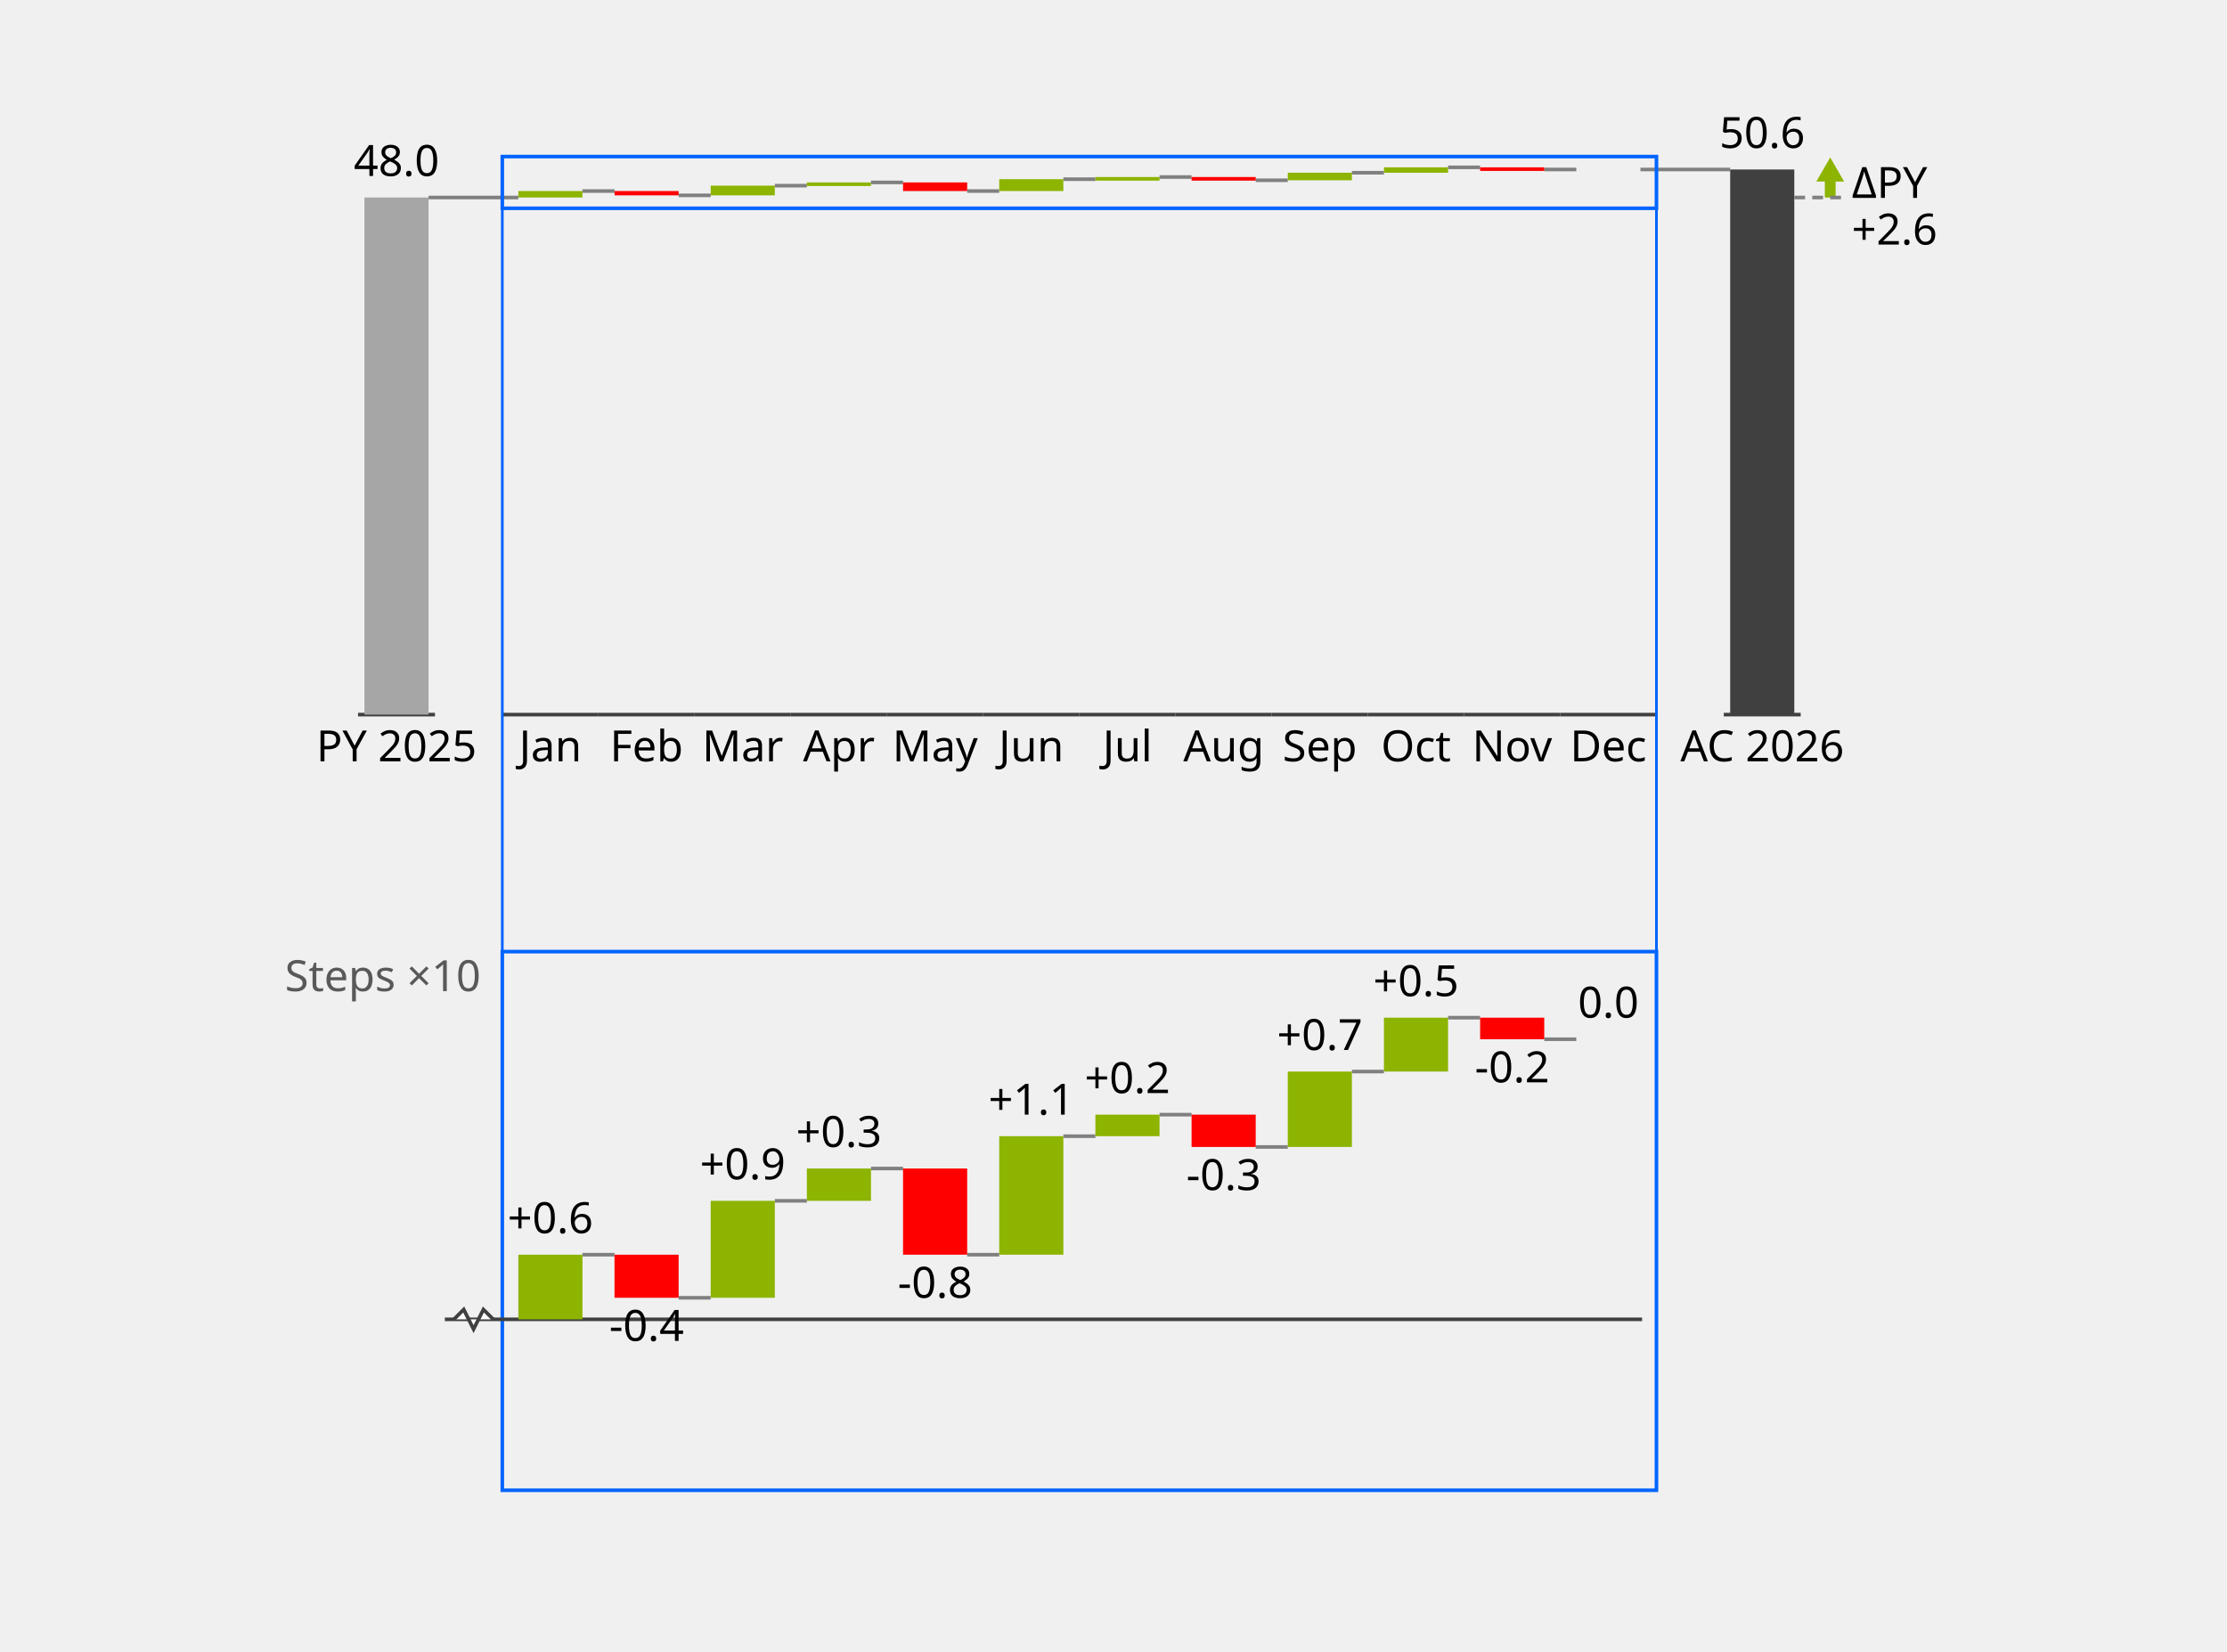
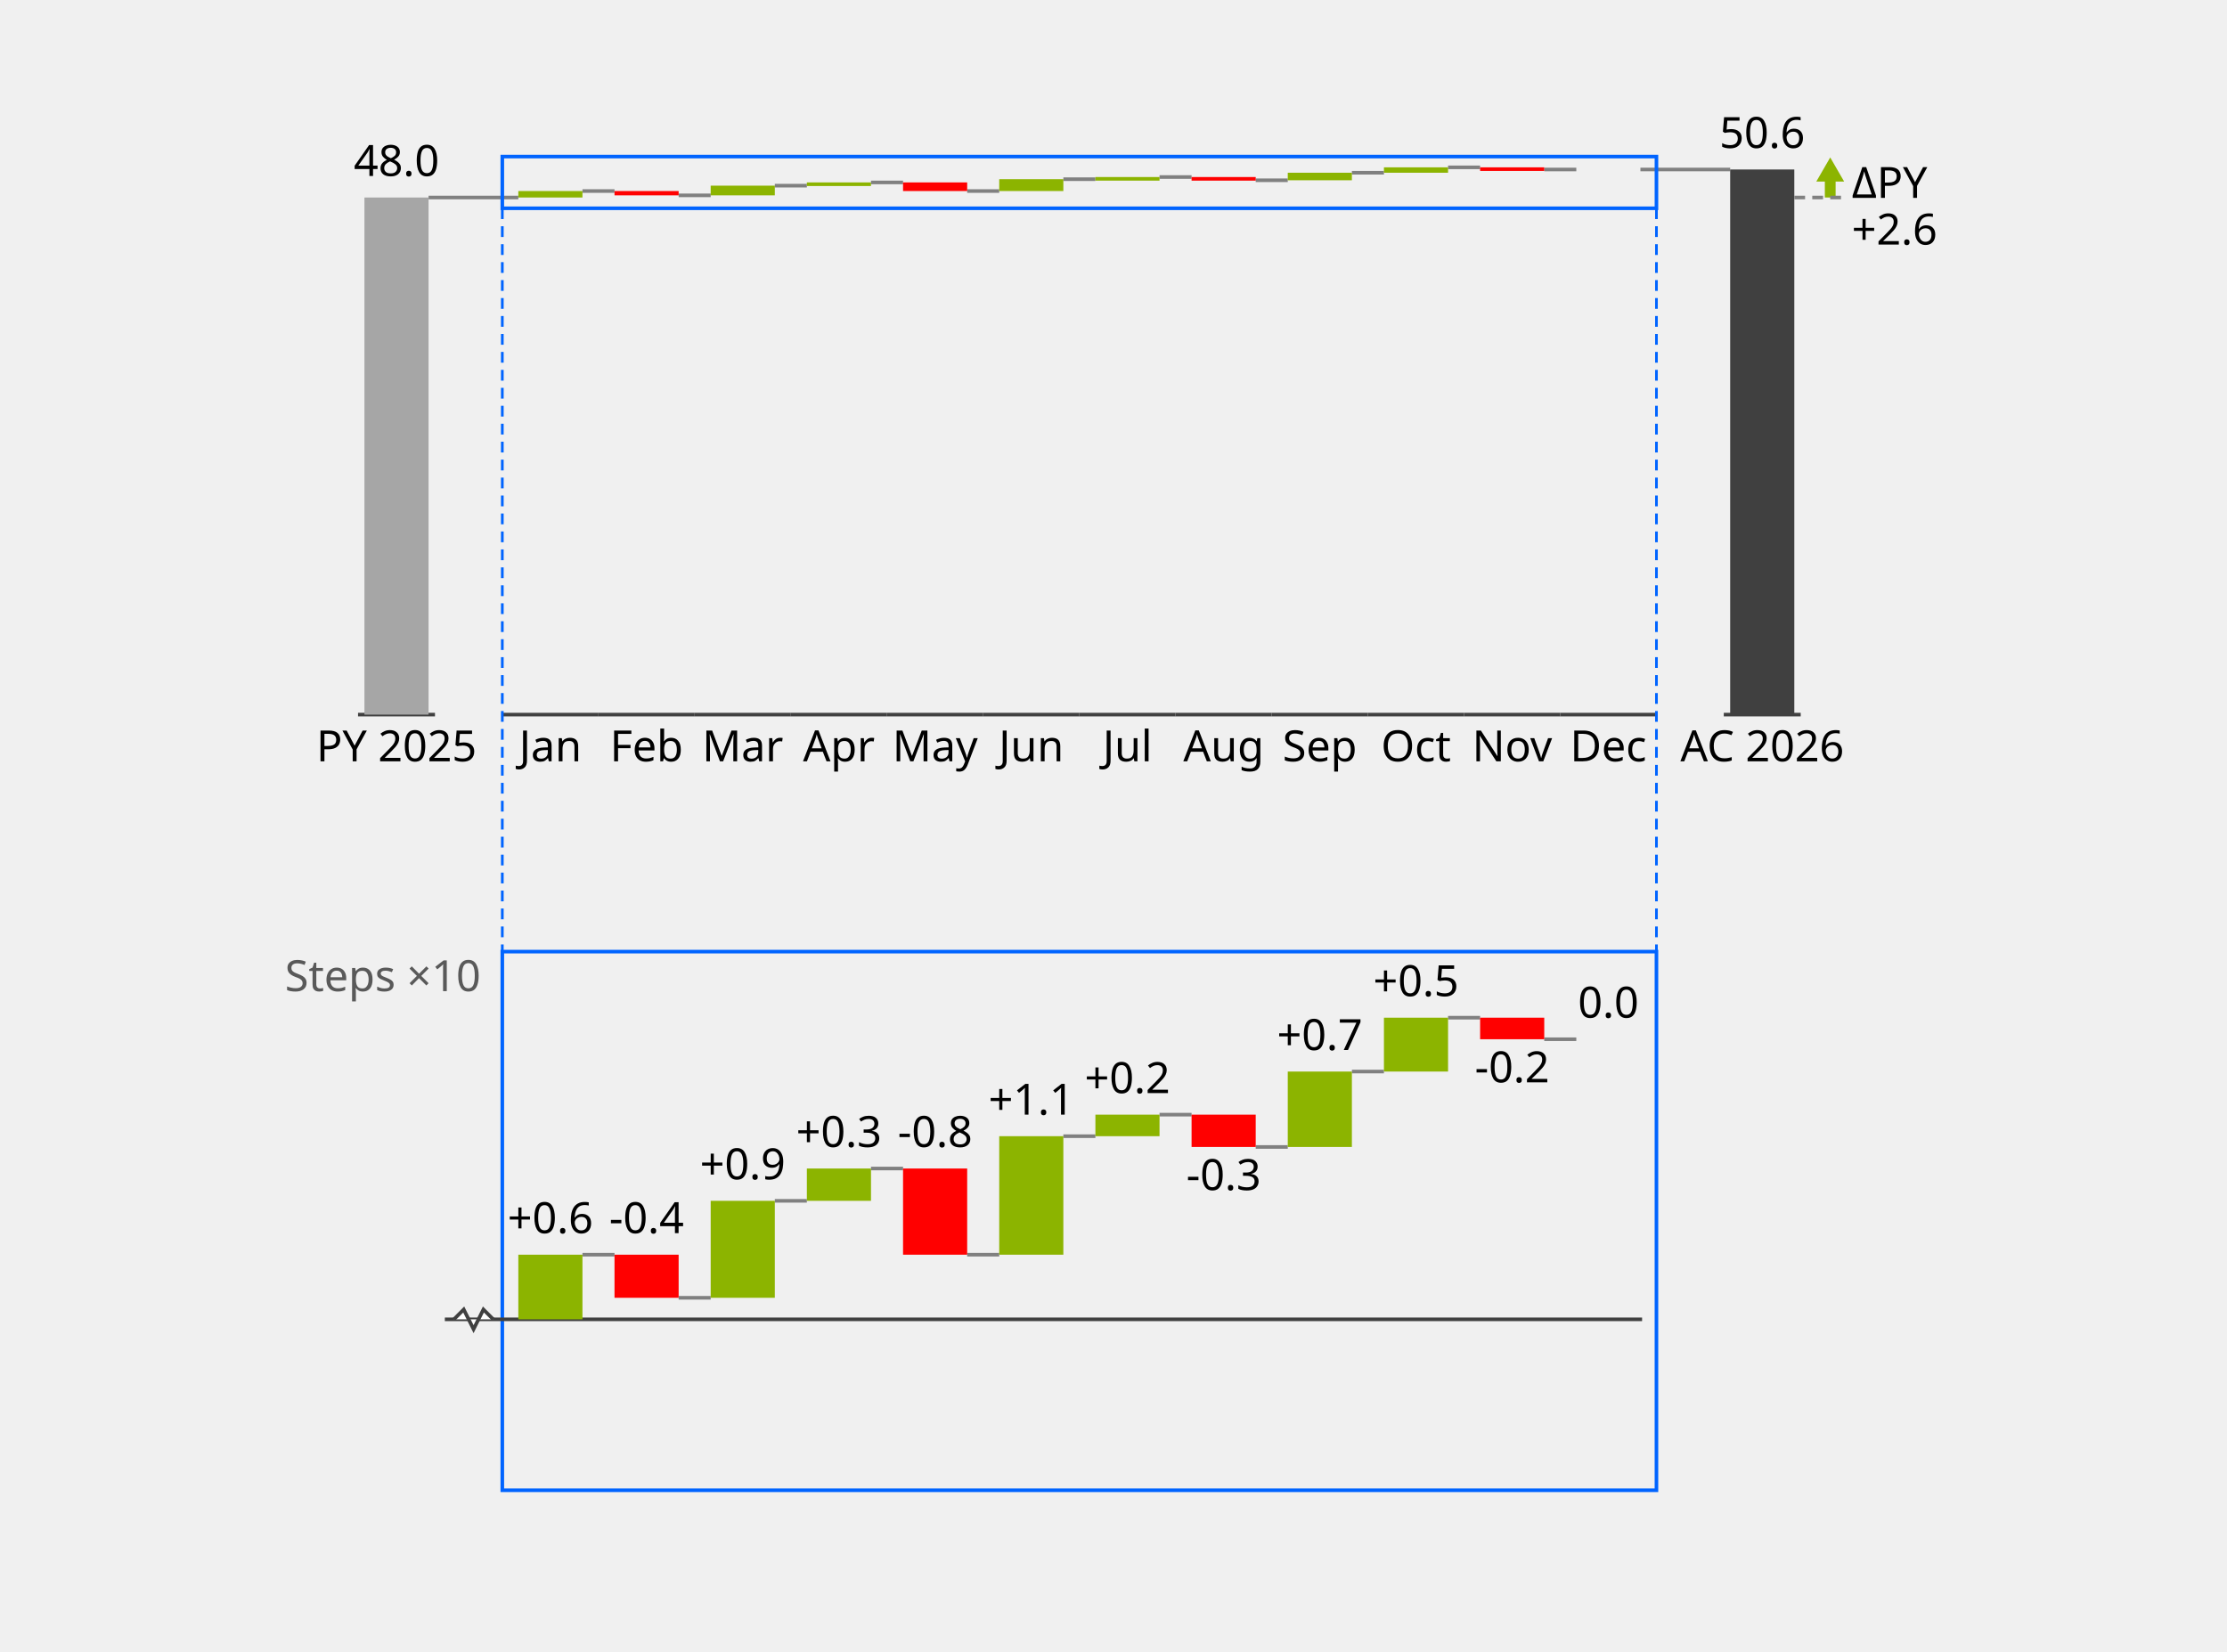
<svg xmlns="http://www.w3.org/2000/svg" version="1.1" class="marks" width="620" height="460" viewBox="0 0 620 460">
  <g fill="none" stroke-miterlimit="4" transform="translate(97,11)">
    <g class="mark-group role-frame root" role="graphics-object" aria-roledescription="group mark container">
      <g transform="translate(0,0)">
        <path class="background" aria-hidden="true" d="M0,0h407v404h-407Z" />
        <g>
          <g class="mark-symbol role-mark layer_0_marks" role="graphics-symbol" aria-roledescription="symbol mark container">
            <path transform="translate(0,0)" d="M2.739,0A2.739,2.739,0,1,1,-2.739,0A2.739,2.739,0,1,1,2.739,0" stroke="#4c78a8" stroke-width="2" opacity="0" />
            <path transform="translate(0,0)" d="M2.739,0A2.739,2.739,0,1,1,-2.739,0A2.739,2.739,0,1,1,2.739,0" stroke="#4c78a8" stroke-width="2" opacity="0" />
            <path transform="translate(0,0)" d="M2.739,0A2.739,2.739,0,1,1,-2.739,0A2.739,2.739,0,1,1,2.739,0" stroke="#4c78a8" stroke-width="2" opacity="0" />
            <path transform="translate(0,0)" d="M2.739,0A2.739,2.739,0,1,1,-2.739,0A2.739,2.739,0,1,1,2.739,0" stroke="#4c78a8" stroke-width="2" opacity="0" />
            <path transform="translate(0,0)" d="M2.739,0A2.739,2.739,0,1,1,-2.739,0A2.739,2.739,0,1,1,2.739,0" stroke="#4c78a8" stroke-width="2" opacity="0" />
            <path transform="translate(0,0)" d="M2.739,0A2.739,2.739,0,1,1,-2.739,0A2.739,2.739,0,1,1,2.739,0" stroke="#4c78a8" stroke-width="2" opacity="0" />
            <path transform="translate(0,0)" d="M2.739,0A2.739,2.739,0,1,1,-2.739,0A2.739,2.739,0,1,1,2.739,0" stroke="#4c78a8" stroke-width="2" opacity="0" />
            <path transform="translate(0,0)" d="M2.739,0A2.739,2.739,0,1,1,-2.739,0A2.739,2.739,0,1,1,2.739,0" stroke="#4c78a8" stroke-width="2" opacity="0" />
            <path transform="translate(0,0)" d="M2.739,0A2.739,2.739,0,1,1,-2.739,0A2.739,2.739,0,1,1,2.739,0" stroke="#4c78a8" stroke-width="2" opacity="0" />
            <path transform="translate(0,0)" d="M2.739,0A2.739,2.739,0,1,1,-2.739,0A2.739,2.739,0,1,1,2.739,0" stroke="#4c78a8" stroke-width="2" opacity="0" />
            <path transform="translate(0,0)" d="M2.739,0A2.739,2.739,0,1,1,-2.739,0A2.739,2.739,0,1,1,2.739,0" stroke="#4c78a8" stroke-width="2" opacity="0" />
            <path transform="translate(0,0)" d="M2.739,0A2.739,2.739,0,1,1,-2.739,0A2.739,2.739,0,1,1,2.739,0" stroke="#4c78a8" stroke-width="2" opacity="0" />
            <path transform="translate(0,0)" d="M2.739,0A2.739,2.739,0,1,1,-2.739,0A2.739,2.739,0,1,1,2.739,0" stroke="#4c78a8" stroke-width="2" opacity="0" />
            <path transform="translate(0,0)" d="M2.739,0A2.739,2.739,0,1,1,-2.739,0A2.739,2.739,0,1,1,2.739,0" stroke="#4c78a8" stroke-width="2" opacity="0" />
          </g>
          <g class="mark-symbol role-mark layer_1_marks" role="graphics-symbol" aria-roledescription="symbol mark container">
            <path transform="translate(0,404)" d="M2.739,0A2.739,2.739,0,1,1,-2.739,0A2.739,2.739,0,1,1,2.739,0" stroke="#4c78a8" stroke-width="2" opacity="0" />
            <path transform="translate(0,404)" d="M2.739,0A2.739,2.739,0,1,1,-2.739,0A2.739,2.739,0,1,1,2.739,0" stroke="#4c78a8" stroke-width="2" opacity="0" />
            <path transform="translate(0,404)" d="M2.739,0A2.739,2.739,0,1,1,-2.739,0A2.739,2.739,0,1,1,2.739,0" stroke="#4c78a8" stroke-width="2" opacity="0" />
            <path transform="translate(0,404)" d="M2.739,0A2.739,2.739,0,1,1,-2.739,0A2.739,2.739,0,1,1,2.739,0" stroke="#4c78a8" stroke-width="2" opacity="0" />
            <path transform="translate(0,404)" d="M2.739,0A2.739,2.739,0,1,1,-2.739,0A2.739,2.739,0,1,1,2.739,0" stroke="#4c78a8" stroke-width="2" opacity="0" />
            <path transform="translate(0,404)" d="M2.739,0A2.739,2.739,0,1,1,-2.739,0A2.739,2.739,0,1,1,2.739,0" stroke="#4c78a8" stroke-width="2" opacity="0" />
            <path transform="translate(0,404)" d="M2.739,0A2.739,2.739,0,1,1,-2.739,0A2.739,2.739,0,1,1,2.739,0" stroke="#4c78a8" stroke-width="2" opacity="0" />
            <path transform="translate(0,404)" d="M2.739,0A2.739,2.739,0,1,1,-2.739,0A2.739,2.739,0,1,1,2.739,0" stroke="#4c78a8" stroke-width="2" opacity="0" />
            <path transform="translate(0,404)" d="M2.739,0A2.739,2.739,0,1,1,-2.739,0A2.739,2.739,0,1,1,2.739,0" stroke="#4c78a8" stroke-width="2" opacity="0" />
            <path transform="translate(0,404)" d="M2.739,0A2.739,2.739,0,1,1,-2.739,0A2.739,2.739,0,1,1,2.739,0" stroke="#4c78a8" stroke-width="2" opacity="0" />
            <path transform="translate(0,404)" d="M2.739,0A2.739,2.739,0,1,1,-2.739,0A2.739,2.739,0,1,1,2.739,0" stroke="#4c78a8" stroke-width="2" opacity="0" />
            <path transform="translate(0,404)" d="M2.739,0A2.739,2.739,0,1,1,-2.739,0A2.739,2.739,0,1,1,2.739,0" stroke="#4c78a8" stroke-width="2" opacity="0" />
            <path transform="translate(0,404)" d="M2.739,0A2.739,2.739,0,1,1,-2.739,0A2.739,2.739,0,1,1,2.739,0" stroke="#4c78a8" stroke-width="2" opacity="0" />
            <path transform="translate(0,404)" d="M2.739,0A2.739,2.739,0,1,1,-2.739,0A2.739,2.739,0,1,1,2.739,0" stroke="#4c78a8" stroke-width="2" opacity="0" />
          </g>
          <g class="mark-rule role-mark layer_2_marks" role="graphics-symbol" aria-roledescription="rule mark container">
            <line transform="translate(2.677632,188)" x2="21.421" y2="0" stroke="#404040" stroke-width="1" />
            <line transform="translate(42.84211,188)" x2="26.776" y2="0" stroke="#404040" stroke-width="1" />
            <line transform="translate(69.61842,188)" x2="26.776" y2="0" stroke="#404040" stroke-width="1" />
            <line transform="translate(96.39474,188)" x2="26.776" y2="0" stroke="#404040" stroke-width="1" />
            <line transform="translate(123.1711,188)" x2="26.776" y2="0" stroke="#404040" stroke-width="1" />
            <line transform="translate(149.9474,188)" x2="26.776" y2="0" stroke="#404040" stroke-width="1" />
            <line transform="translate(176.7237,188)" x2="26.776" y2="0" stroke="#404040" stroke-width="1" />
            <line transform="translate(203.5,188)" x2="26.776" y2="0" stroke="#404040" stroke-width="1" />
            <line transform="translate(230.2763,188)" x2="26.776" y2="0" stroke="#404040" stroke-width="1" />
            <line transform="translate(257.0526,188)" x2="26.776" y2="0" stroke="#404040" stroke-width="1" />
            <line transform="translate(283.8289,188)" x2="26.776" y2="0" stroke="#404040" stroke-width="1" />
            <line transform="translate(310.6053,188)" x2="26.776" y2="0" stroke="#404040" stroke-width="1" />
            <line transform="translate(337.3816,188)" x2="26.776" y2="0" stroke="#404040" stroke-width="1" />
            <line transform="translate(382.9013,188)" x2="21.421" y2="0" stroke="#404040" stroke-width="1" />
          </g>
          <g class="mark-rule role-mark layer_3_marks" role="graphics-symbol" aria-roledescription="rule mark container">
            <line transform="translate(22.31404,44)" x2="24.99" y2="0" stroke="#808080" stroke-width="1" />
            <line transform="translate(65.15615,42.2)" x2="8.925" y2="0" stroke="#808080" stroke-width="1" />
            <line transform="translate(91.93246,43.4)" x2="8.925" y2="0" stroke="#808080" stroke-width="1" />
            <line transform="translate(118.7088,40.7)" x2="8.925" y2="0" stroke="#808080" stroke-width="1" />
            <line transform="translate(145.4851,39.8)" x2="8.925" y2="0" stroke="#808080" stroke-width="1" />
            <line transform="translate(172.2614,42.2)" x2="8.925" y2="0" stroke="#808080" stroke-width="1" />
            <line transform="translate(199.0377,38.9)" x2="8.925" y2="0" stroke="#808080" stroke-width="1" />
            <line transform="translate(225.814,38.3)" x2="8.925" y2="0" stroke="#808080" stroke-width="1" />
            <line transform="translate(252.5904,39.2)" x2="8.925" y2="0" stroke="#808080" stroke-width="1" />
            <line transform="translate(279.3667,37.1)" x2="8.925" y2="0" stroke="#808080" stroke-width="1" />
            <line transform="translate(306.143,35.6)" x2="8.925" y2="0" stroke="#808080" stroke-width="1" />
            <line transform="translate(332.9193,36.2)" x2="8.925" y2="0" stroke="#808080" stroke-width="1" />
            <line transform="translate(359.6956,36.1988)" x2="24.99" y2="0" stroke="#808080" stroke-width="1" />
          </g>
          <g class="mark-rect role-mark layer_4_marks" role="graphics-object" aria-roledescription="rect mark container">
            <path aria-label="Category: PY 2025; value: 48.0" role="graphics-symbol" aria-roledescription="rect mark" d="M4.462,44h17.852v144h-17.852Z" fill="#A6A6A6" stroke-width="1" />
            <path aria-label="Category: Jan; value: +0.6" role="graphics-symbol" aria-roledescription="rect mark" d="M47.304,42.2h17.852v1.8h-17.852Z" fill="#8CB400" stroke-width="1" />
            <path aria-label="Category: Feb; value: -0.4" role="graphics-symbol" aria-roledescription="rect mark" d="M74.081,42.2h17.852v1.2h-17.852Z" fill="#FF0000" stroke-width="1" />
            <path aria-label="Category: Mar; value: +0.9" role="graphics-symbol" aria-roledescription="rect mark" d="M100.857,40.7h17.852v2.7h-17.852Z" fill="#8CB400" stroke-width="1" />
            <path aria-label="Category: Apr; value: +0.3" role="graphics-symbol" aria-roledescription="rect mark" d="M127.633,39.8h17.852v1h-17.852Z" fill="#8CB400" stroke-width="1" />
            <path aria-label="Category: May; value: -0.8" role="graphics-symbol" aria-roledescription="rect mark" d="M154.41,39.8h17.852v2.4h-17.852Z" fill="#FF0000" stroke-width="1" />
            <path aria-label="Category: Jun; value: +1.1" role="graphics-symbol" aria-roledescription="rect mark" d="M181.186,38.9h17.852v3.3h-17.852Z" fill="#8CB400" stroke-width="1" />
            <path aria-label="Category: Jul; value: +0.2" role="graphics-symbol" aria-roledescription="rect mark" d="M207.962,38.3h17.852v1h-17.852Z" fill="#8CB400" stroke-width="1" />
            <path aria-label="Category: Aug; value: -0.3" role="graphics-symbol" aria-roledescription="rect mark" d="M234.739,38.3h17.852v1h-17.852Z" fill="#FF0000" stroke-width="1" />
            <path aria-label="Category: Sep; value: +0.7" role="graphics-symbol" aria-roledescription="rect mark" d="M261.515,37.1h17.852v2.1h-17.852Z" fill="#8CB400" stroke-width="1" />
            <path aria-label="Category: Oct; value: +0.5" role="graphics-symbol" aria-roledescription="rect mark" d="M288.291,35.6h17.852v1.5h-17.852Z" fill="#8CB400" stroke-width="1" />
            <path aria-label="Category: Nov; value: -0.2" role="graphics-symbol" aria-roledescription="rect mark" d="M315.068,35.6h17.852v1h-17.852Z" fill="#FF0000" stroke-width="1" />
            <path aria-label="Category: Dec; value: 0.0" role="graphics-symbol" aria-roledescription="rect mark" d="M341.844,36.199h17.852v0.001h-17.852Z" stroke-width="1" />
            <path aria-label="Category: AC 2026; value: 50.6" role="graphics-symbol" aria-roledescription="rect mark" d="M384.686,36.199h17.852v151.801h-17.852Z" fill="#404040" stroke-width="1" />
          </g>
          <g class="mark-text role-mark layer_5_marks" role="graphics-object" aria-roledescription="text mark container">
            <text text-anchor="middle" transform="translate(13.38816,38)" font-family="Segoe UI" font-size="12px" fill="#000000">48.0</text>
            <text text-anchor="middle" transform="translate(393.6118,30.1988)" font-family="Segoe UI" font-size="12px" fill="#000000">50.6</text>
          </g>
          <g class="mark-text role-mark layer_6_marks" role="graphics-object" aria-roledescription="text mark container">
            <text aria-label="Category: PY 2025" role="graphics-symbol" aria-roledescription="text mark" text-anchor="middle" transform="translate(13.38816,201)" font-family="Segoe UI" font-size="12px" fill="#000000">PY 2025</text>
            <text aria-label="Category: Jan" role="graphics-symbol" aria-roledescription="text mark" text-anchor="middle" transform="translate(56.23026,201)" font-family="Segoe UI" font-size="12px" fill="#000000">Jan</text>
            <text aria-label="Category: Feb" role="graphics-symbol" aria-roledescription="text mark" text-anchor="middle" transform="translate(83.00658,201)" font-family="Segoe UI" font-size="12px" fill="#000000">Feb</text>
            <text aria-label="Category: Mar" role="graphics-symbol" aria-roledescription="text mark" text-anchor="middle" transform="translate(109.7829,201)" font-family="Segoe UI" font-size="12px" fill="#000000">Mar</text>
            <text aria-label="Category: Apr" role="graphics-symbol" aria-roledescription="text mark" text-anchor="middle" transform="translate(136.5592,201)" font-family="Segoe UI" font-size="12px" fill="#000000">Apr</text>
            <text aria-label="Category: May" role="graphics-symbol" aria-roledescription="text mark" text-anchor="middle" transform="translate(163.3355,201)" font-family="Segoe UI" font-size="12px" fill="#000000">May</text>
            <text aria-label="Category: Jun" role="graphics-symbol" aria-roledescription="text mark" text-anchor="middle" transform="translate(190.1118,201)" font-family="Segoe UI" font-size="12px" fill="#000000">Jun</text>
            <text aria-label="Category: Jul" role="graphics-symbol" aria-roledescription="text mark" text-anchor="middle" transform="translate(216.8882,201)" font-family="Segoe UI" font-size="12px" fill="#000000">Jul</text>
            <text aria-label="Category: Aug" role="graphics-symbol" aria-roledescription="text mark" text-anchor="middle" transform="translate(243.6645,201)" font-family="Segoe UI" font-size="12px" fill="#000000">Aug</text>
            <text aria-label="Category: Sep" role="graphics-symbol" aria-roledescription="text mark" text-anchor="middle" transform="translate(270.4408,201)" font-family="Segoe UI" font-size="12px" fill="#000000">Sep</text>
            <text aria-label="Category: Oct" role="graphics-symbol" aria-roledescription="text mark" text-anchor="middle" transform="translate(297.2171,201)" font-family="Segoe UI" font-size="12px" fill="#000000">Oct</text>
            <text aria-label="Category: Nov" role="graphics-symbol" aria-roledescription="text mark" text-anchor="middle" transform="translate(323.9934,201)" font-family="Segoe UI" font-size="12px" fill="#000000">Nov</text>
            <text aria-label="Category: Dec" role="graphics-symbol" aria-roledescription="text mark" text-anchor="middle" transform="translate(350.7697,201)" font-family="Segoe UI" font-size="12px" fill="#000000">Dec</text>
            <text aria-label="Category: AC 2026" role="graphics-symbol" aria-roledescription="text mark" text-anchor="middle" transform="translate(393.6118,201)" font-family="Segoe UI" font-size="12px" fill="#000000">AC 2026</text>
          </g>
          <g class="mark-text role-mark layer_7_marks" role="graphics-object" aria-roledescription="text mark container" />
          <g class="mark-rule role-mark layer_8_marks" role="graphics-symbol" aria-roledescription="rule mark container">
            <line transform="translate(412.5377,44)" x2="0" y2="-7.801" stroke="#8CB400" stroke-width="3" />
          </g>
          <g class="mark-rule role-mark layer_9_marks" role="graphics-symbol" aria-roledescription="rule mark container">
            <line transform="translate(402.5377,44)" x2="14" y2="0" stroke="#808080" stroke-width="1" stroke-dasharray="3,2" />
          </g>
          <g class="mark-symbol role-mark layer_10_marks" role="graphics-symbol" aria-roledescription="symbol mark container">
            <path transform="translate(412.5377,36.1988)" d="M0,-3.354L-3.873,3.354L3.873,3.354Z" fill="#8CB400" stroke-width="0" opacity="1" />
          </g>
          <g class="mark-text role-mark layer_11_marks" role="graphics-object" aria-roledescription="text mark container">
            <text text-anchor="start" transform="translate(418.5377,44.0994)" font-family="Segoe UI" font-size="12px" fill="#000000">
              <tspan>ΔPY</tspan>
              <tspan x="0" dy="13">+2.6</tspan>
            </text>
          </g>
          <g class="mark-rect role-mark layer_12_marks" role="graphics-symbol" aria-roledescription="rect mark container">
            <path d="M42.842,32.6h321.316v14.4h-321.316Z" stroke="#0064FF" stroke-width="1" />
          </g>
          <g class="mark-rule role-mark layer_13_marks" role="graphics-symbol" aria-roledescription="rule mark container">
-             <line transform="translate(42.84211,47)" x2="0" y2="207" stroke="#0064FF" stroke-width="0.75" />
-             <line transform="translate(364.1579,47)" x2="0" y2="207" stroke="#0064FF" stroke-width="0.75" />
+             <line transform="translate(42.84211,47)" x2="0" y2="207" stroke="#0064FF" stroke-width="0.75" stroke-dasharray="3,2" />
+             <line transform="translate(364.1579,47)" x2="0" y2="207" stroke="#0064FF" stroke-width="0.75" stroke-dasharray="3,2" />
          </g>
          <g class="mark-rect role-mark layer_14_marks" role="graphics-symbol" aria-roledescription="rect mark container">
            <path d="M42.842,254h321.316v150h-321.316Z" stroke="#0064FF" stroke-width="1" />
          </g>
          <g class="mark-text role-mark layer_15_marks" role="graphics-object" aria-roledescription="text mark container">
            <text text-anchor="end" transform="translate(36.84211,265)" font-family="Segoe UI" font-size="12px" fill="#595959">Steps ×10</text>
          </g>
          <g class="mark-rule role-mark layer_16_marks" role="graphics-symbol" aria-roledescription="rule mark container">
            <line transform="translate(26.84211,356.4)" x2="333.316" y2="0" stroke="#404040" stroke-width="1" />
          </g>
          <g class="mark-symbol role-mark layer_17_marks" role="graphics-symbol" aria-roledescription="symbol mark container">
            <path transform="translate(34.84211,356.4)" d="M-5.477,0L-2.739,-2.739L0,2.739L2.739,-2.739L5.477,0" fill="#FFFFFF" stroke="#404040" stroke-width="1" opacity="1" />
          </g>
          <g class="mark-rule role-mark layer_18_marks" role="graphics-symbol" aria-roledescription="rule mark container">
            <line transform="translate(65.15615,338.4)" x2="8.925" y2="0" stroke="#808080" stroke-width="1" />
            <line transform="translate(91.93246,350.4)" x2="8.925" y2="0" stroke="#808080" stroke-width="1" />
            <line transform="translate(118.7088,323.4)" x2="8.925" y2="0" stroke="#808080" stroke-width="1" />
            <line transform="translate(145.4851,314.4)" x2="8.925" y2="0" stroke="#808080" stroke-width="1" />
            <line transform="translate(172.2614,338.4)" x2="8.925" y2="0" stroke="#808080" stroke-width="1" />
            <line transform="translate(199.0377,305.4)" x2="8.925" y2="0" stroke="#808080" stroke-width="1" />
            <line transform="translate(225.814,299.4)" x2="8.925" y2="0" stroke="#808080" stroke-width="1" />
            <line transform="translate(252.5904,308.4)" x2="8.925" y2="0" stroke="#808080" stroke-width="1" />
            <line transform="translate(279.3667,287.4)" x2="8.925" y2="0" stroke="#808080" stroke-width="1" />
            <line transform="translate(306.143,272.4)" x2="8.925" y2="0" stroke="#808080" stroke-width="1" />
            <line transform="translate(332.9193,278.4)" x2="8.925" y2="0" stroke="#808080" stroke-width="1" />
          </g>
          <g class="mark-rect role-mark layer_19_marks" role="graphics-symbol" aria-roledescription="rect mark container">
            <path d="M47.304,338.4h17.852v18h-17.852Z" fill="#8CB400" stroke-width="1" />
            <path d="M74.081,338.4h17.852v12h-17.852Z" fill="#FF0000" stroke-width="1" />
            <path d="M100.857,323.4h17.852v27h-17.852Z" fill="#8CB400" stroke-width="1" />
            <path d="M127.633,314.4h17.852v9h-17.852Z" fill="#8CB400" stroke-width="1" />
            <path d="M154.41,314.4h17.852v24h-17.852Z" fill="#FF0000" stroke-width="1" />
            <path d="M181.186,305.4h17.852v33h-17.852Z" fill="#8CB400" stroke-width="1" />
            <path d="M207.962,299.4h17.852v6h-17.852Z" fill="#8CB400" stroke-width="1" />
            <path d="M234.739,299.4h17.852v9h-17.852Z" fill="#FF0000" stroke-width="1" />
            <path d="M261.515,287.4h17.852v21h-17.852Z" fill="#8CB400" stroke-width="1" />
            <path d="M288.291,272.4h17.852v15h-17.852Z" fill="#8CB400" stroke-width="1" />
            <path d="M315.068,272.4h17.852v6h-17.852Z" fill="#FF0000" stroke-width="1" />
            <path d="M341.844,278.388h17.852v0.012h-17.852Z" stroke-width="1" />
          </g>
          <g class="mark-text role-mark layer_20_marks" role="graphics-object" aria-roledescription="text mark container">
            <text text-anchor="middle" transform="translate(56.23026,332.4)" font-family="Segoe UI" font-size="12px" fill="#000000">+0.6</text>
-             <text text-anchor="middle" transform="translate(83.00658,362.4)" font-family="Segoe UI" font-size="12px" fill="#000000">-0.4</text>
+             <text text-anchor="middle" transform="translate(83.00658,332.4)" font-family="Segoe UI" font-size="12px" fill="#000000">-0.4</text>
            <text text-anchor="middle" transform="translate(109.7829,317.4)" font-family="Segoe UI" font-size="12px" fill="#000000">+0.9</text>
            <text text-anchor="middle" transform="translate(136.5592,308.4)" font-family="Segoe UI" font-size="12px" fill="#000000">+0.3</text>
-             <text text-anchor="middle" transform="translate(163.3355,350.4)" font-family="Segoe UI" font-size="12px" fill="#000000">-0.8</text>
+             <text text-anchor="middle" transform="translate(163.3355,308.4)" font-family="Segoe UI" font-size="12px" fill="#000000">-0.8</text>
            <text text-anchor="middle" transform="translate(190.1118,299.4)" font-family="Segoe UI" font-size="12px" fill="#000000">+1.1</text>
            <text text-anchor="middle" transform="translate(216.8882,293.4)" font-family="Segoe UI" font-size="12px" fill="#000000">+0.2</text>
            <text text-anchor="middle" transform="translate(243.6645,320.4)" font-family="Segoe UI" font-size="12px" fill="#000000">-0.3</text>
            <text text-anchor="middle" transform="translate(270.4408,281.4)" font-family="Segoe UI" font-size="12px" fill="#000000">+0.7</text>
            <text text-anchor="middle" transform="translate(297.2171,266.4)" font-family="Segoe UI" font-size="12px" fill="#000000">+0.5</text>
            <text text-anchor="middle" transform="translate(323.9934,290.4)" font-family="Segoe UI" font-size="12px" fill="#000000">-0.2</text>
            <text text-anchor="middle" transform="translate(350.7697,272.388)" font-family="Segoe UI" font-size="12px" fill="#000000">0.0</text>
          </g>
        </g>
        <path class="foreground" aria-hidden="true" d="" display="none" />
      </g>
    </g>
  </g>
</svg>
